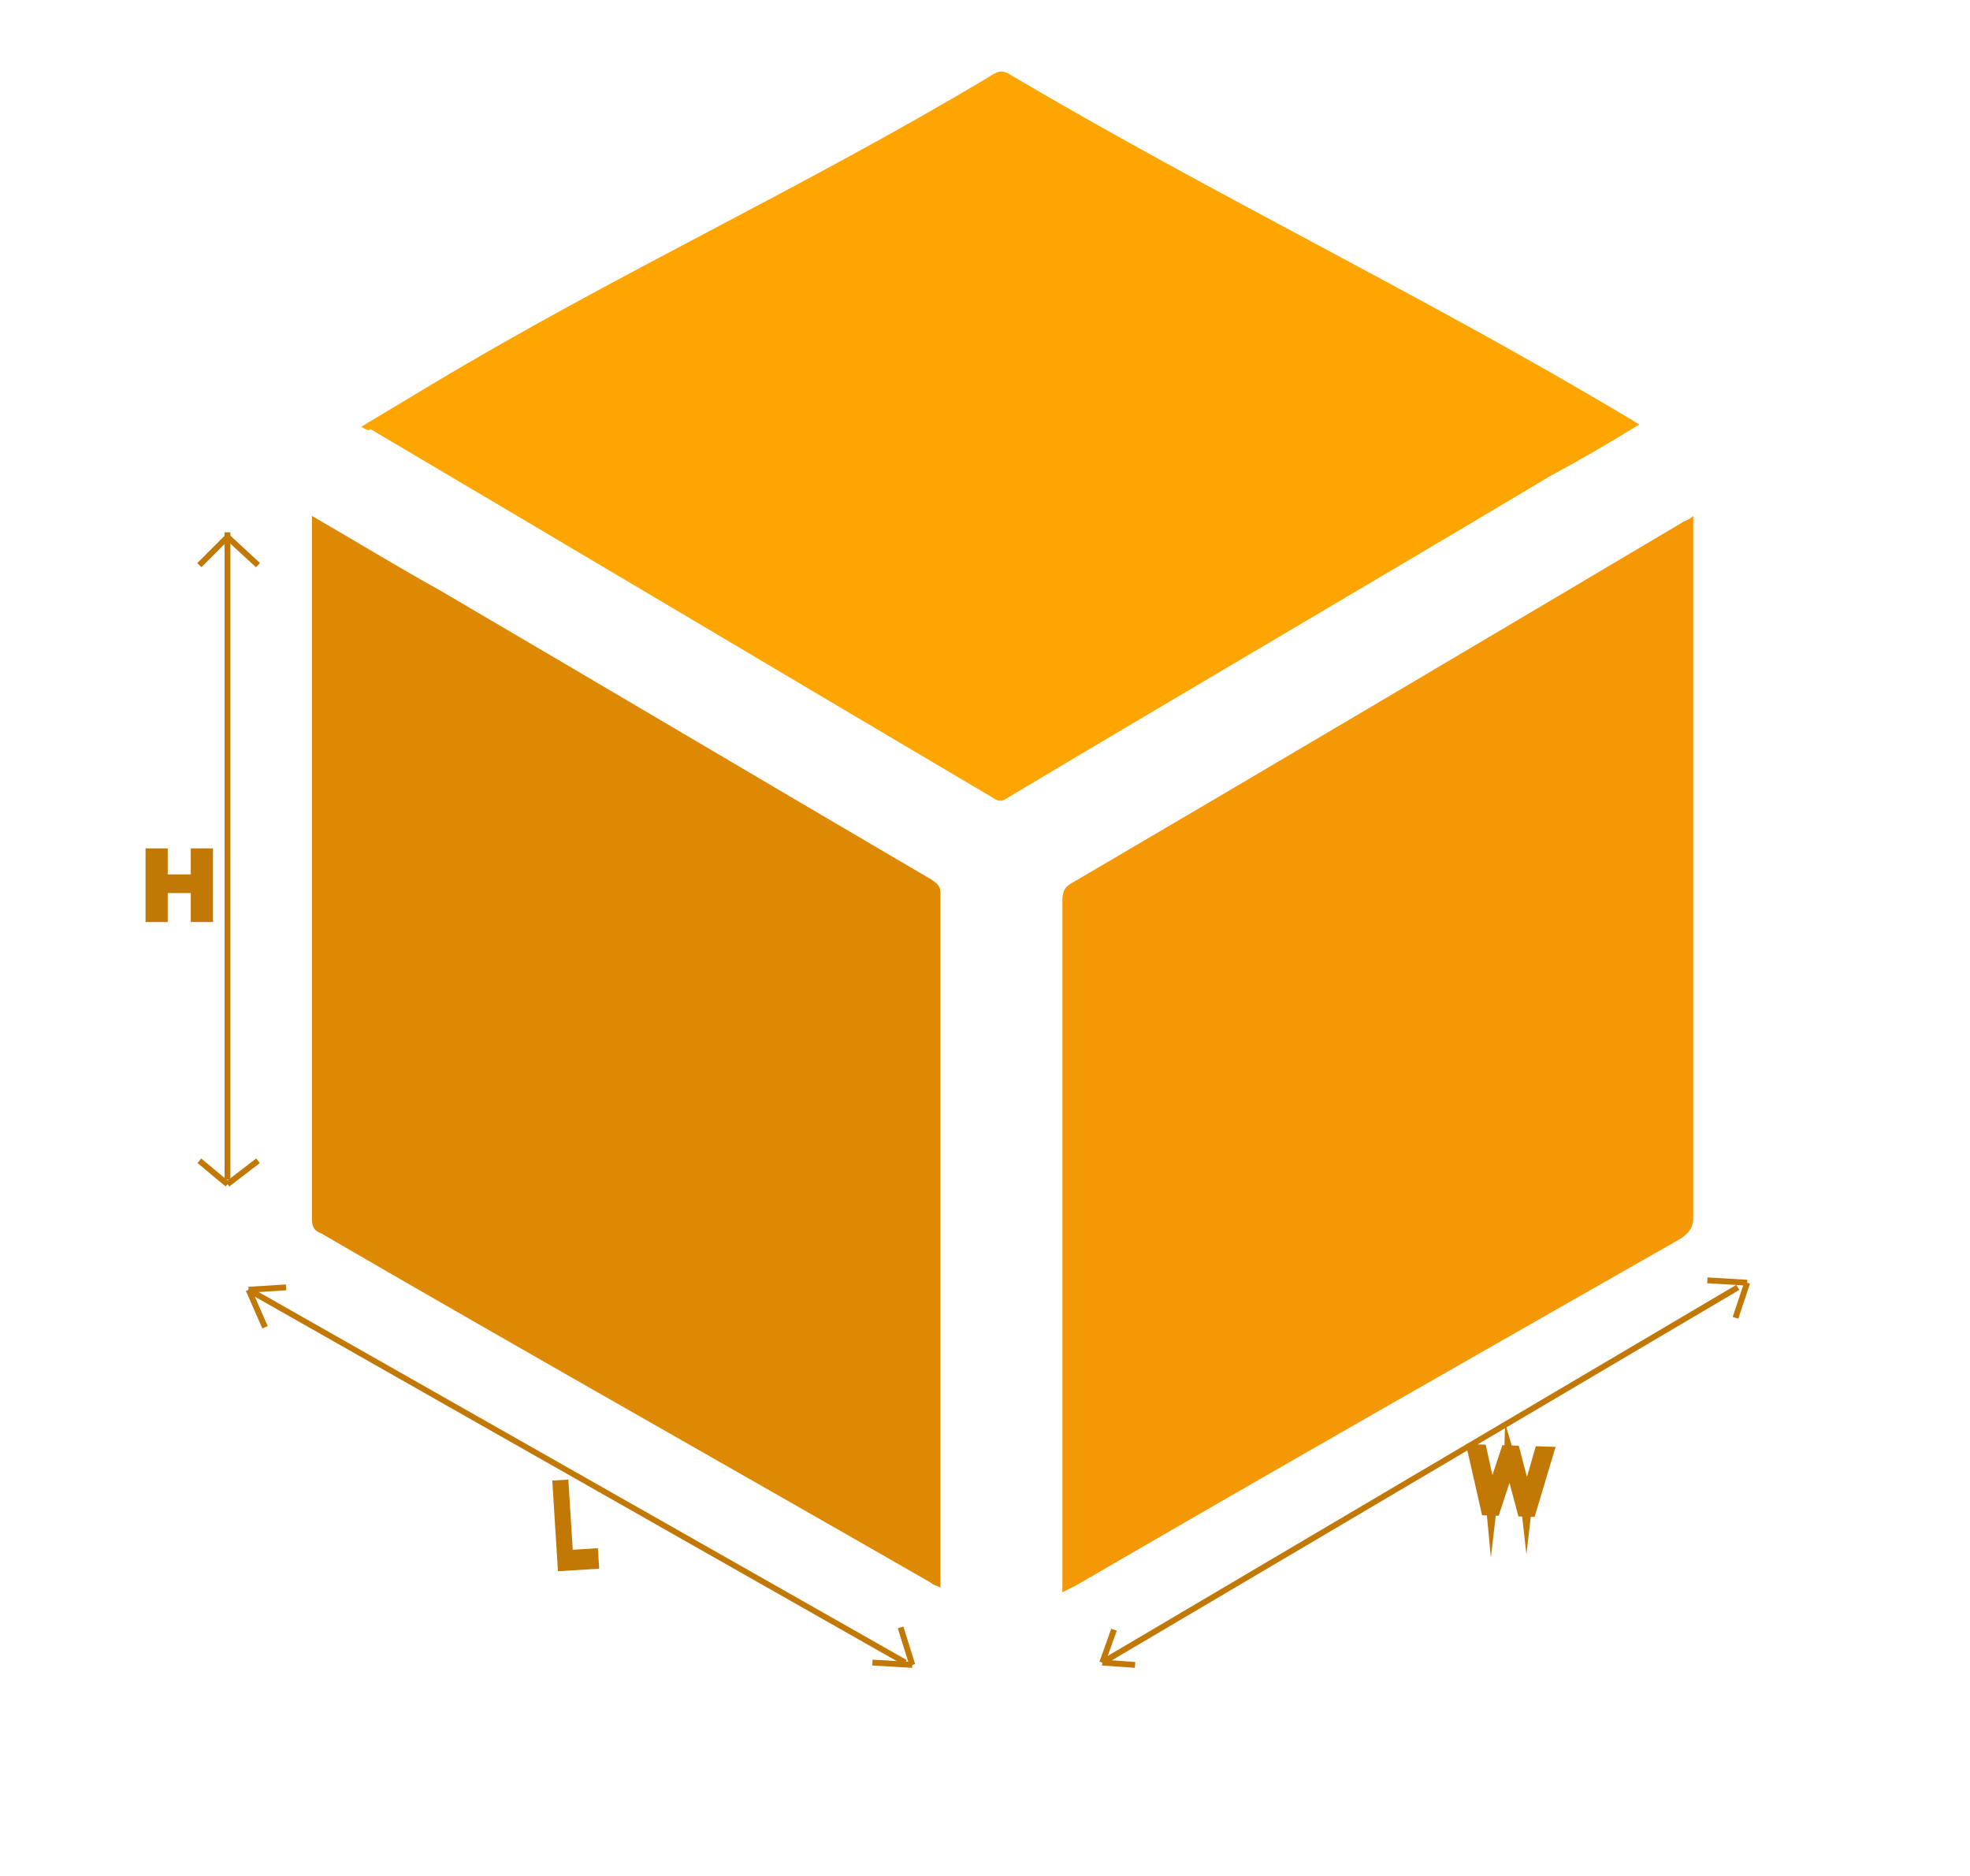
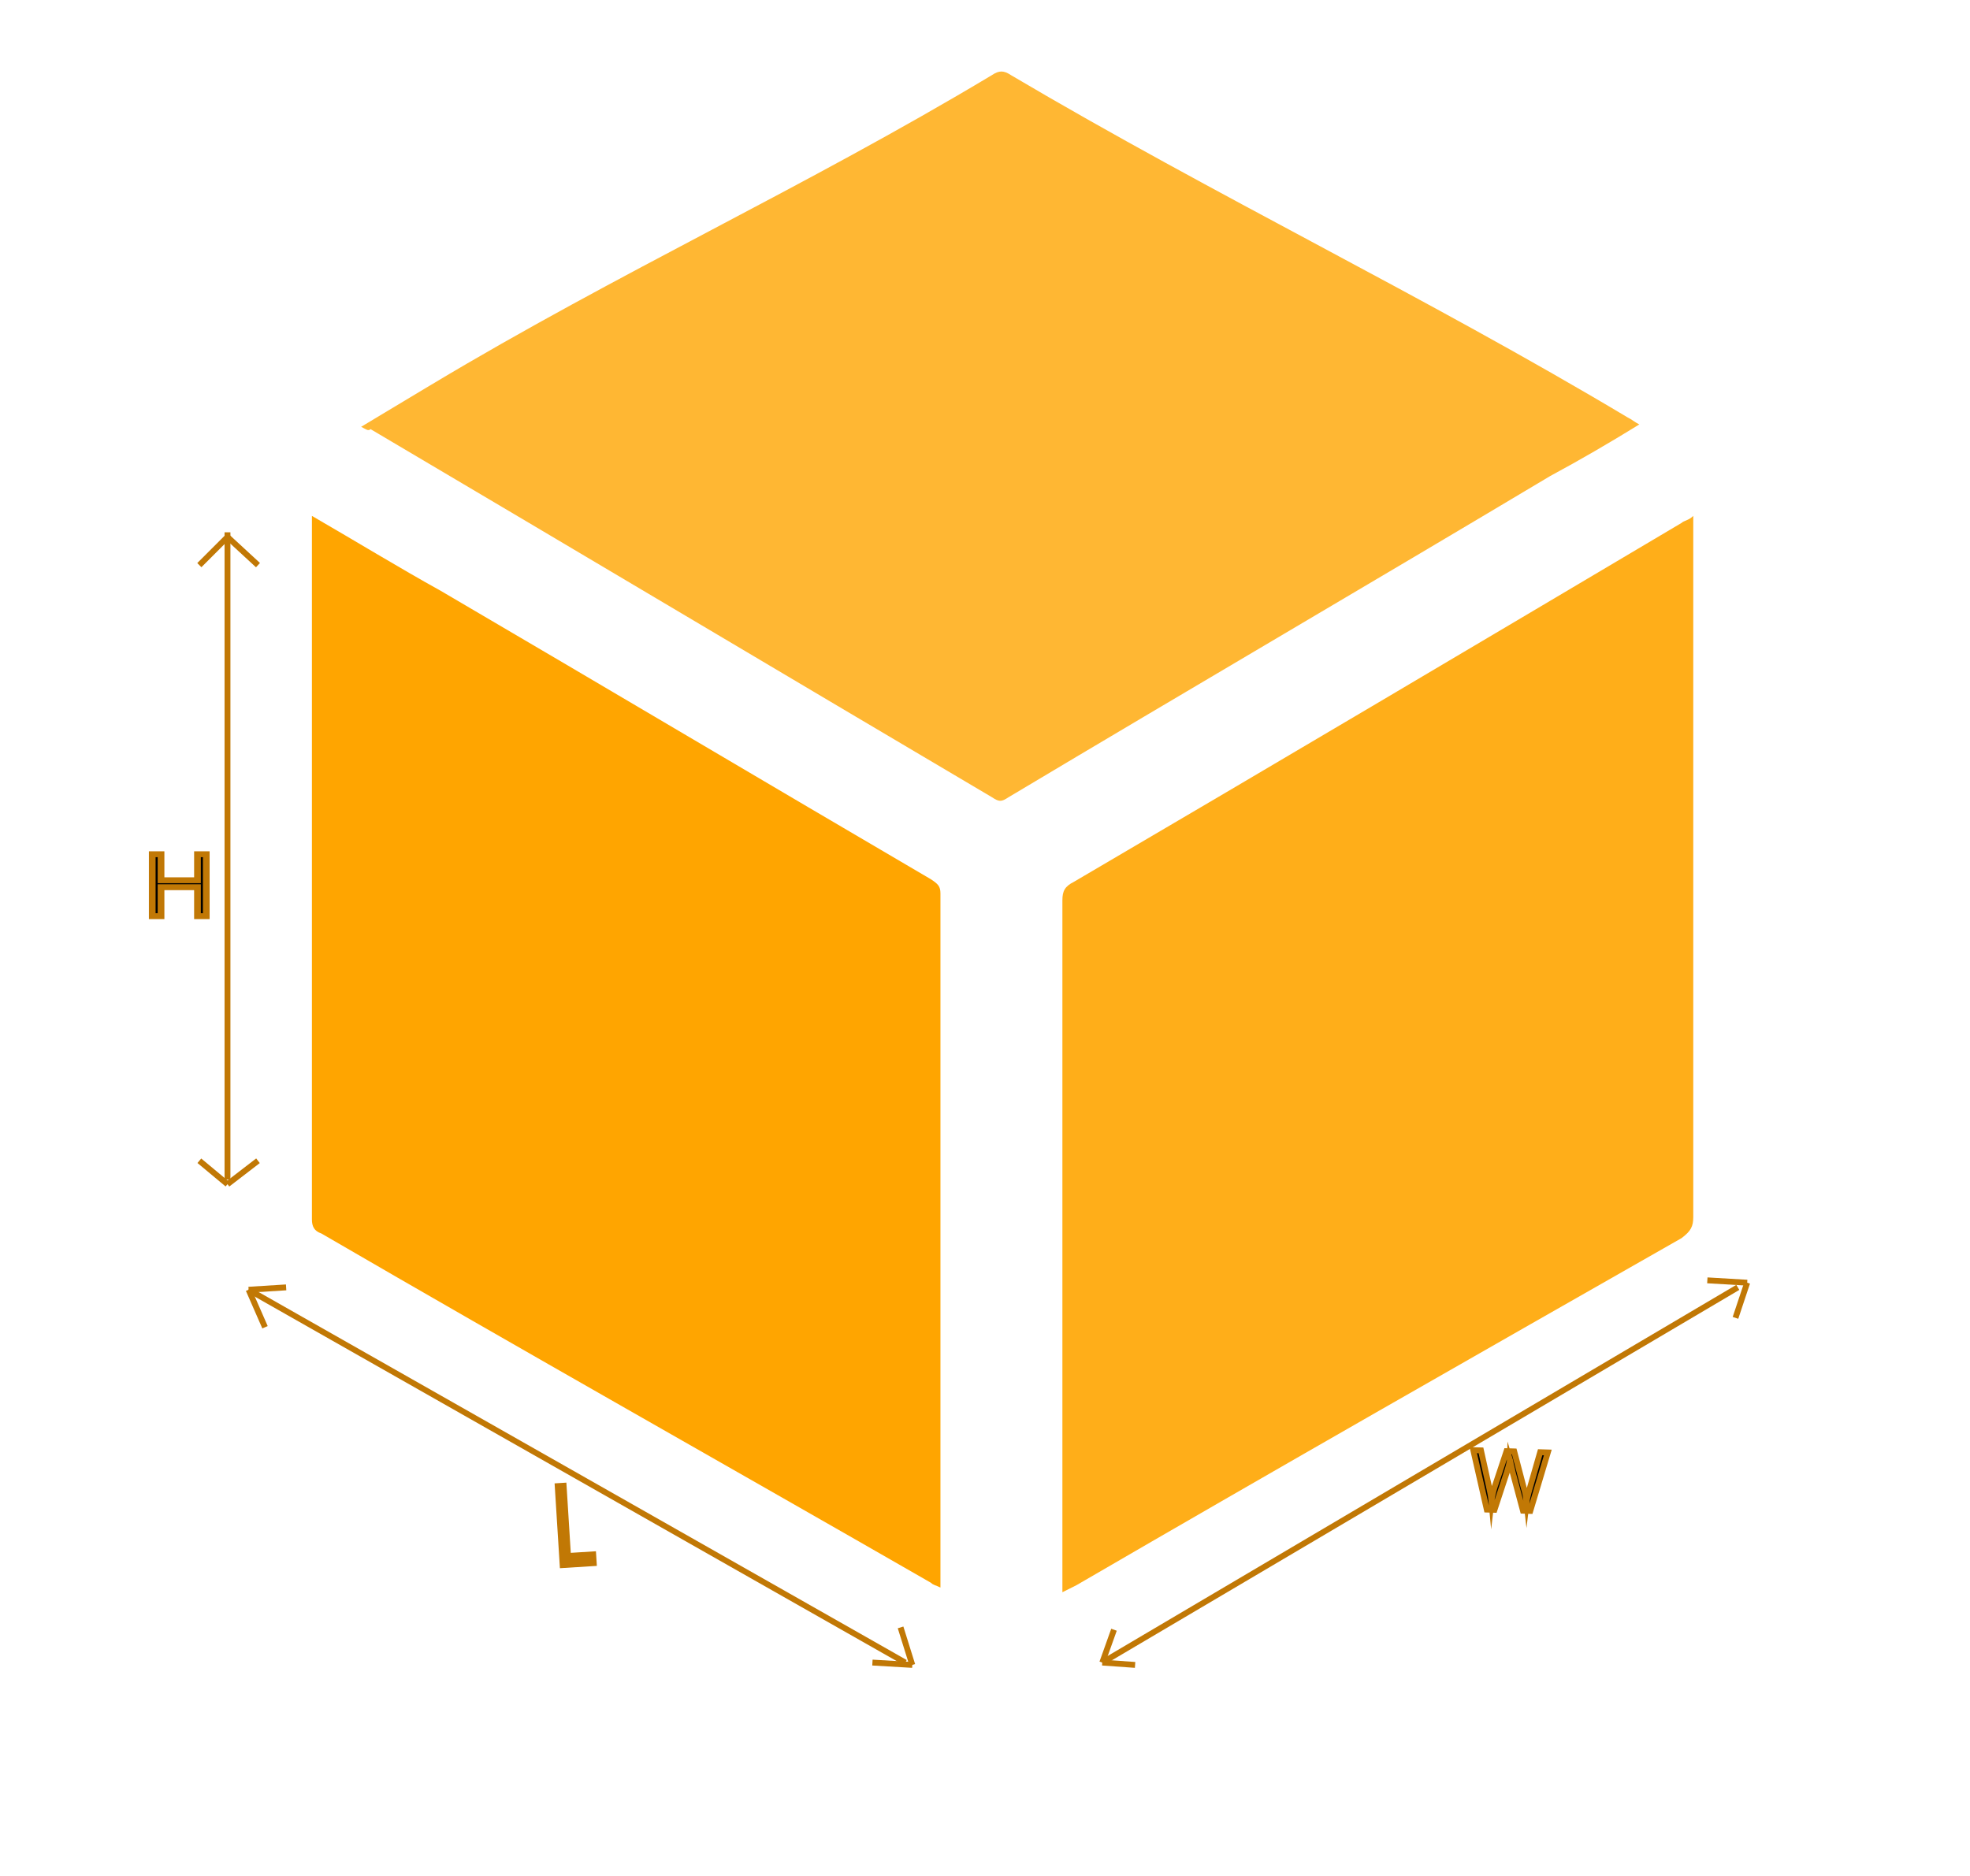
<svg xmlns="http://www.w3.org/2000/svg" version="1.1" id="Layer_1" x="0px" y="0px" viewBox="0 0 84 80" style="enable-background:new 0 0 84 80;" xml:space="preserve">
  <style type="text/css">
	.st0{fill:none;stroke:#C17805;stroke-width:0.25;stroke-miterlimit:10;}
	.st1{font-family:'Calibri-Light';}
	.st2{font-size:3.702px;}
- 	.st3{fill:none;stroke:#C17805;stroke-width:0.5;stroke-miterlimit:10;}
- 	.st4{fill:#C17805;}
- 	.st5{font-size:4.729px;}
- 	.st6{font-size:3.534px;}
- 	.st7{fill:#FEFEFE;}
- 	.st8{fill:#FFA500;}
- 	.st9{fill:#F49806;}
- 	.st10{fill:#DD8903;}
+ 	.st3{fill:#C17805;}
+ 	.st4{font-size:4.728px;}
+ 	.st5{font-size:3.534px;}
+ 	.st6{fill:#FEFEFE;}
+ 	.st7{opacity:0.8;fill:#FFA500;}
+ 	.st8{opacity:0.9;fill:#FFA500;}
+ 	.st9{fill:#FFA500;}
</style>
+   <line class="st0" x1="9.7" y1="22.7" x2="9.7" y2="50.3" />
  <g>
-     <line class="st0" x1="9.7" y1="22.7" x2="9.7" y2="50.3" />
+     <line class="st0" x1="9.7" y1="22.9" x2="8.5" y2="24.1" />
+     <line class="st0" x1="9.7" y1="22.9" x2="11" y2="24.1" />
+   </g>
+   <g>
+     <line class="st0" x1="9.7" y1="50.5" x2="8.5" y2="49.5" />
+     <line class="st0" x1="9.7" y1="50.5" x2="11" y2="49.5" />
+   </g>
+   <text transform="matrix(1.143 0 0 1 6.0806 39.0693)" class="st1 st2">H</text>
+   <text transform="matrix(1.143 0 0 1 6.0806 39.0693)" class="st0 st1 st2">H</text>
+   <g>
    <g>
-       <line class="st0" x1="9.7" y1="22.9" x2="8.5" y2="24.1" />
-       <line class="st0" x1="9.7" y1="22.9" x2="11" y2="24.1" />
+       <line class="st0" x1="10.6" y1="55" x2="38.6" y2="70.9" />
+       <line class="st0" x1="10.6" y1="55" x2="11.3" y2="56.6" />
+       <line class="st0" x1="10.6" y1="55" x2="12.2" y2="54.9" />
    </g>
    <g>
-       <line class="st0" x1="9.7" y1="50.5" x2="8.5" y2="49.5" />
-       <line class="st0" x1="9.7" y1="50.5" x2="11" y2="49.5" />
+       <line class="st0" x1="38.9" y1="71" x2="37.2" y2="70.9" />
+       <line class="st0" x1="38.9" y1="71" x2="38.4" y2="69.4" />
    </g>
-     <text transform="matrix(1.143 0 0 1 6.0806 39.0693)" class="st1 st2">H</text>
-     <text transform="matrix(1.143 0 0 1 6.0806 39.0693)" class="st3 st1 st2">H</text>
  </g>
+   <text transform="matrix(0.7306 -4.577391e-02 6.253459e-02 0.998 23.6268 66.7659)" class="st3 st1 st4">L</text>
+   <text transform="matrix(0.7306 -4.577391e-02 6.253459e-02 0.998 23.6268 66.7659)" class="st0 st1 st4">L</text>
  <g>
+     <line class="st0" x1="47" y1="70.9" x2="48.4" y2="71" />
+     <line class="st0" x1="47" y1="70.9" x2="47.5" y2="69.5" />
    <g>
-       <g>
-         <line class="st0" x1="10.6" y1="55" x2="38.6" y2="70.9" />
-         <line class="st0" x1="10.6" y1="55" x2="11.3" y2="56.6" />
-         <line class="st0" x1="10.6" y1="55" x2="12.2" y2="54.9" />
-       </g>
-       <g>
-         <line class="st0" x1="38.9" y1="71" x2="37.2" y2="70.9" />
-         <line class="st0" x1="38.9" y1="71" x2="38.4" y2="69.4" />
-       </g>
+       <line class="st0" x1="47" y1="70.9" x2="74.1" y2="54.9" />
+       <line class="st0" x1="74.5" y1="54.7" x2="74" y2="56.2" />
+       <line class="st0" x1="74.5" y1="54.7" x2="72.8" y2="54.6" />
    </g>
-     <text transform="matrix(0.7306 -4.577195e-02 6.253191e-02 0.998 23.6269 66.7657)" class="st4 st1 st5">L</text>
-     <text transform="matrix(0.7306 -4.577195e-02 6.253191e-02 0.998 23.6269 66.7657)" class="st3 st1 st5">L</text>
  </g>
-   <g>
-     <g>
-       <line class="st0" x1="47" y1="70.9" x2="48.4" y2="71" />
-       <line class="st0" x1="47" y1="70.9" x2="47.5" y2="69.5" />
-       <g>
-         <line class="st0" x1="47" y1="70.9" x2="74.1" y2="54.9" />
-         <line class="st0" x1="74.5" y1="54.7" x2="74" y2="56.2" />
-         <line class="st0" x1="74.5" y1="54.7" x2="72.8" y2="54.6" />
-       </g>
-     </g>
-     <text transform="matrix(0.9973 3.107453e-02 -3.114356e-02 0.9995 62.695 64.3534)" class="st1 st6">W</text>
-     <text transform="matrix(0.9973 3.107453e-02 -3.114356e-02 0.9995 62.695 64.3534)" class="st3 st1 st6">W</text>
-   </g>
-   <path class="st7" d="M12.4,7C12.3,7,12.3,7,12.4,7C12.3,7,12.3,7,12.4,7z" />
-   <path class="st7" d="M74.9,7.1C74.9,7,74.8,7,74.9,7.1C74.8,7,74.9,7,74.9,7.1z" />
-   <path class="st7" d="M12.3,60.7C12.3,60.7,12.3,60.8,12.3,60.7C12.3,60.8,12.3,60.7,12.3,60.7z" />
-   <g>
-     <path class="st8" d="M15.4,18.2c1-0.6,2-1.2,3-1.8c8-4.8,15.9-8.4,23.9-13.2c0.3-0.2,0.5-0.2,0.8,0c8.8,5.2,17.6,9.4,26.3,14.6   c0.2,0.1,0.3,0.2,0.5,0.3c-1.3,0.8-2.5,1.5-3.8,2.2C58.4,24.9,50.7,29.4,43,34c-0.3,0.2-0.4,0.2-0.7,0   c-8.8-5.2-17.7-10.5-26.5-15.7C15.7,18.4,15.6,18.3,15.4,18.2z" />
-     <path class="st9" d="M45.3,67.9c0-0.2,0-0.4,0-0.5c0-9.7,0-19.3,0-29c0-0.4,0.1-0.6,0.5-0.8c8.7-5.1,17.3-10.2,25.9-15.3   c0.1-0.1,0.3-0.1,0.5-0.3c0,0.3,0,0.4,0,0.6c0,9.8,0,19.5,0,29.3c0,0.4-0.1,0.6-0.5,0.9c-8.6,4.9-17.2,9.8-25.8,14.8   C45.7,67.7,45.5,67.8,45.3,67.9z" />
-     <path class="st10" d="M13.3,22c1.9,1.1,3.7,2.2,5.5,3.2c7,4.1,13.9,8.2,20.9,12.3c0.3,0.2,0.4,0.3,0.4,0.6c0,9.8,0,19.5,0,29.3   c0,0.1,0,0.2,0,0.3c-0.2-0.1-0.3-0.1-0.4-0.2c-8.7-5-17.4-9.9-26-14.9c-0.3-0.1-0.4-0.3-0.4-0.6c0-9.9,0-19.8,0-29.7   C13.3,22.4,13.3,22.3,13.3,22z" />
-   </g>
+   <text transform="matrix(0.9973 3.107453e-02 -3.114356e-02 0.9995 62.6951 64.3535)" class="st1 st5">W</text>
+   <text transform="matrix(0.9973 3.107453e-02 -3.114356e-02 0.9995 62.6951 64.3535)" class="st0 st1 st5">W</text>
+   <path class="st6" d="M12.4,7C12.3,7,12.3,7,12.4,7C12.3,7,12.3,7,12.4,7z" />
+   <path class="st6" d="M74.9,7.1C74.9,7,74.8,7,74.9,7.1C74.8,7,74.9,7,74.9,7.1z" />
+   <path class="st6" d="M12.3,60.7C12.3,60.7,12.3,60.8,12.3,60.7C12.3,60.8,12.3,60.7,12.3,60.7z" />
+   <path class="st7" d="M15.4,18.2c1-0.6,2-1.2,3-1.8c8-4.8,15.9-8.4,23.9-13.2c0.3-0.2,0.5-0.2,0.8,0c8.8,5.2,17.6,9.4,26.3,14.6  c0.2,0.1,0.3,0.2,0.5,0.3c-1.3,0.8-2.5,1.5-3.8,2.2C58.4,24.9,50.7,29.4,43,34c-0.3,0.2-0.4,0.2-0.7,0c-8.8-5.2-17.7-10.5-26.5-15.7  C15.7,18.4,15.6,18.3,15.4,18.2z" />
+   <path class="st8" d="M45.3,67.9c0-0.2,0-0.4,0-0.5c0-9.7,0-19.3,0-29c0-0.4,0.1-0.6,0.5-0.8c8.7-5.1,17.3-10.2,25.9-15.3  c0.1-0.1,0.3-0.1,0.5-0.3c0,0.3,0,0.4,0,0.6c0,9.8,0,19.5,0,29.3c0,0.4-0.1,0.6-0.5,0.9c-8.6,4.9-17.2,9.8-25.8,14.8  C45.7,67.7,45.5,67.8,45.3,67.9z" />
+   <path class="st9" d="M13.3,22c1.9,1.1,3.7,2.2,5.5,3.2c7,4.1,13.9,8.2,20.9,12.3c0.3,0.2,0.4,0.3,0.4,0.6c0,9.8,0,19.5,0,29.3  c0,0.1,0,0.2,0,0.3c-0.2-0.1-0.3-0.1-0.4-0.2c-8.7-5-17.4-9.9-26-14.9c-0.3-0.1-0.4-0.3-0.4-0.6c0-9.9,0-19.8,0-29.7  C13.3,22.4,13.3,22.3,13.3,22z" />
</svg>
